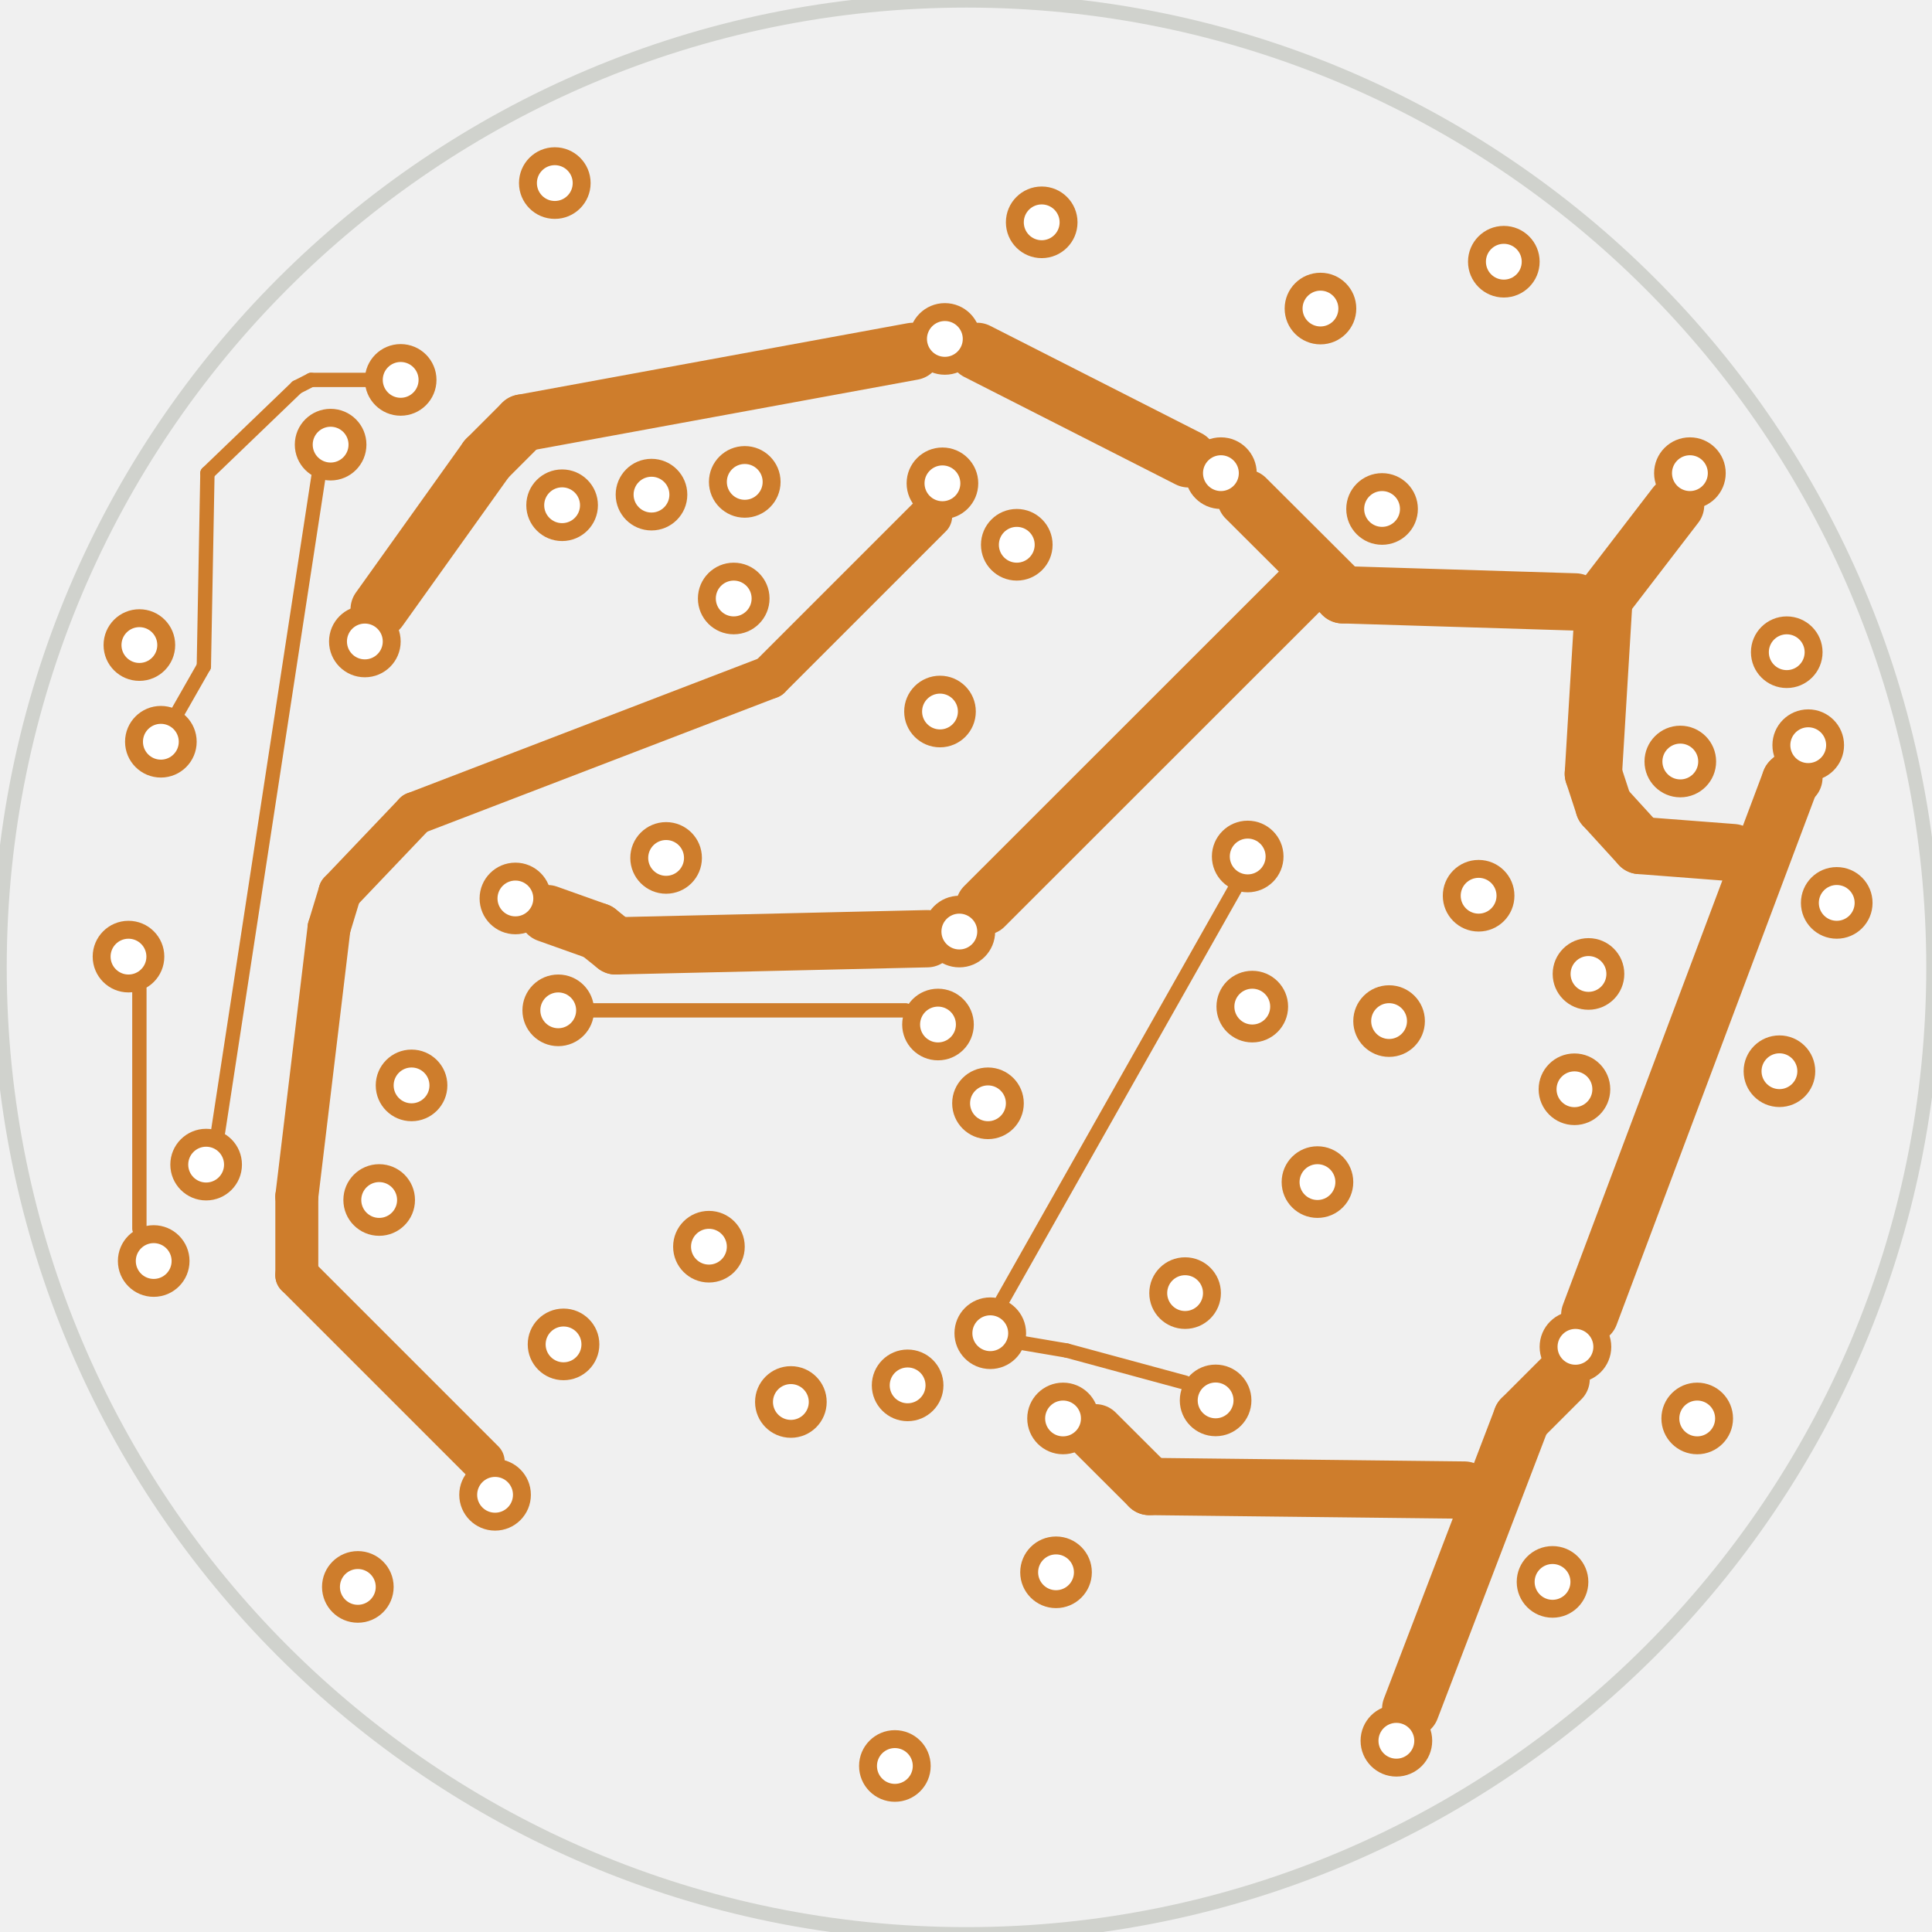
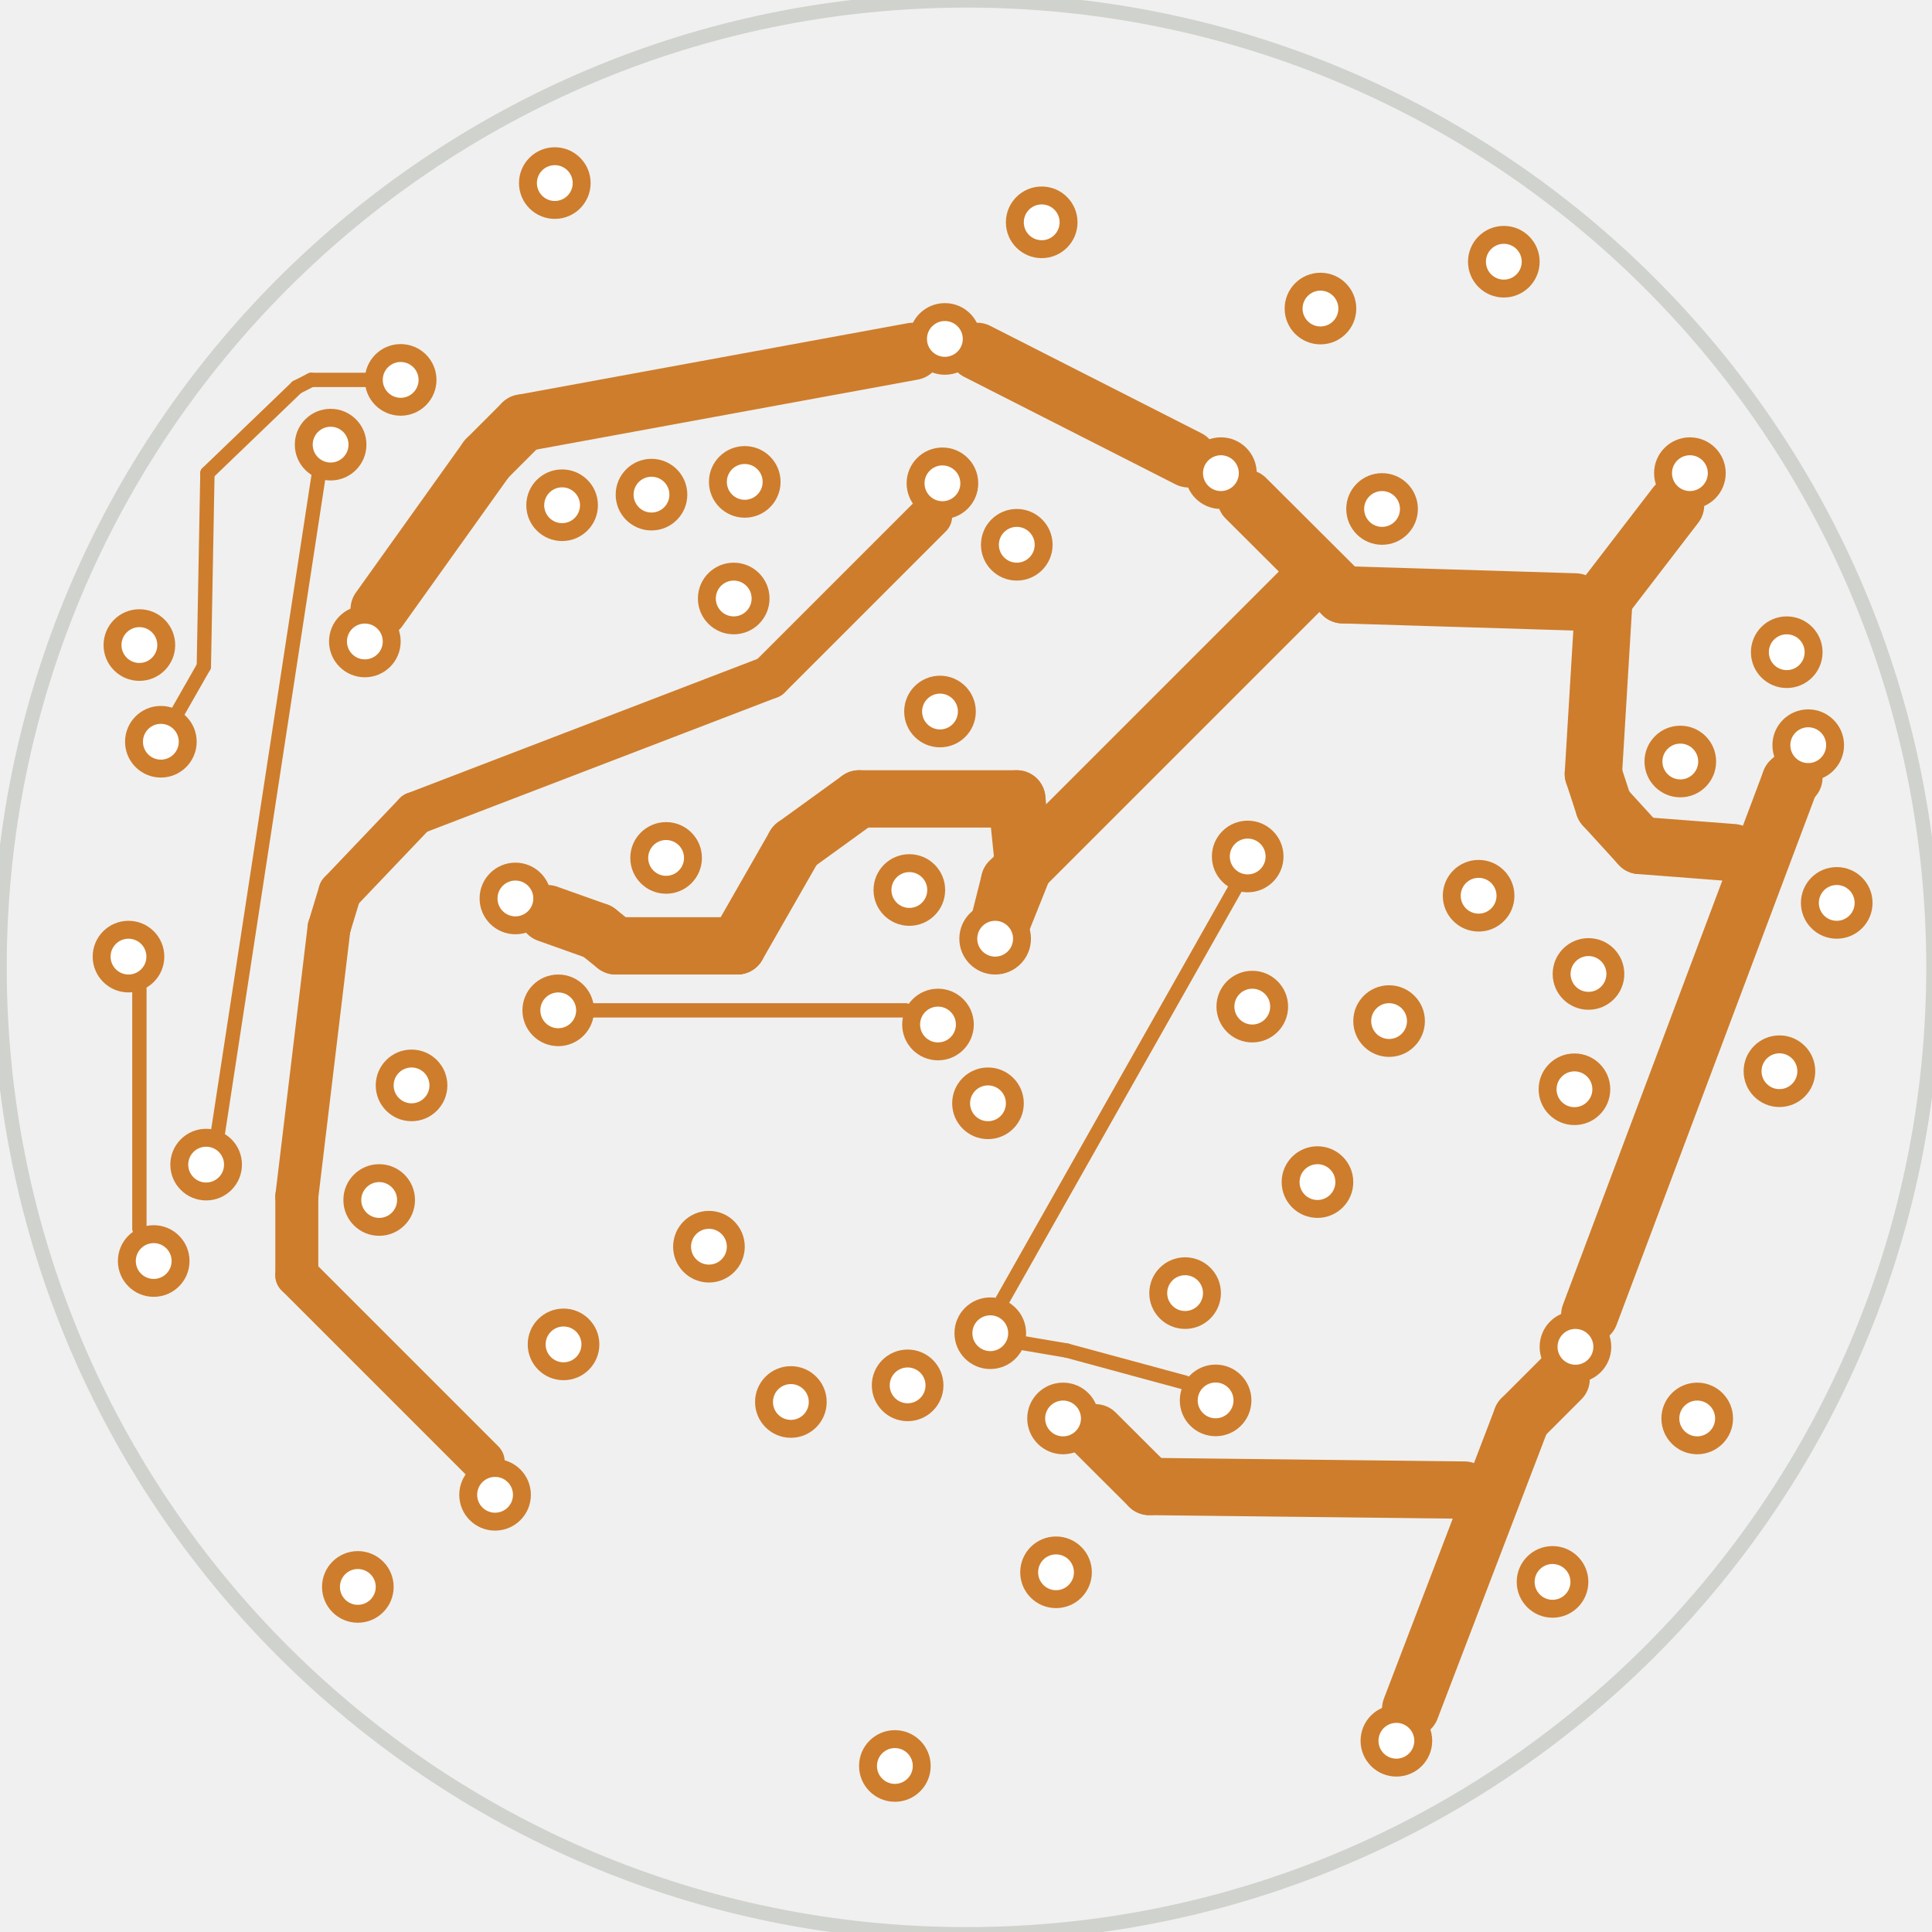
<svg xmlns="http://www.w3.org/2000/svg" version="1.1" width="13.487mm" height="13.487mm" viewBox="0 0 13.487 13.487">
  <g style="fill:#000000; fill-opacity:1;stroke:#000000; stroke-opacity:1; stroke-linecap:round; stroke-linejoin:round;" transform="translate(0 0) scale(1 1)">
</g>
  <g style="fill:#CE7D2C; fill-opacity:1; stroke:none;">
    <circle cx="9.197" cy="8.252" r="0.25" />
    <circle cx="4.65" cy="5.989" r="0.25" />
    <circle cx="8.742" cy="7.027" r="0.25" />
    <circle cx="6.562" cy="4.967" r="0.25" />
-     <circle cx="9.748" cy="12.152" r="0.25" />
-     <circle cx="8.523" cy="3.303" r="0.25" />
-     <circle cx="7.421" cy="9.902" r="0.25" />
-     <circle cx="3.598" cy="6.272" r="0.25" />
-     <circle cx="6.596" cy="2.366" r="0.25" />
-     <circle cx="10.998" cy="9.402" r="0.25" />
-     <circle cx="6.697" cy="6.503" r="0.25" />
-     <circle cx="2.547" cy="4.478" r="0.25" />
-     <circle cx="12.623" cy="5.202" r="0.25" />
-     <circle cx="11.797" cy="3.303" r="0.25" />
+     <circle cx="6.348" cy="6.213" r="0.25" />
    <circle cx="3.934" cy="9.385" r="0.25" />
    <circle cx="10.838" cy="11.043" r="0.25" />
    <circle cx="5.521" cy="9.787" r="0.25" />
    <circle cx="0.973" cy="4.503" r="0.25" />
    <circle cx="2.647" cy="8.377" r="0.25" />
    <circle cx="3.924" cy="3.527" r="0.25" />
    <circle cx="6.897" cy="7.702" r="0.25" />
    <circle cx="6.247" cy="12.328" r="0.25" />
    <circle cx="7.272" cy="1.552" r="0.25" />
    <circle cx="2.873" cy="7.577" r="0.25" />
    <circle cx="5.199" cy="3.364" r="0.25" />
    <circle cx="4.548" cy="3.453" r="0.25" />
    <circle cx="12.473" cy="4.553" r="0.25" />
    <circle cx="7.372" cy="10.976" r="0.25" />
    <circle cx="2.498" cy="11.078" r="0.25" />
    <circle cx="10.322" cy="6.253" r="0.25" />
    <circle cx="8.273" cy="9.027" r="0.25" />
    <circle cx="3.873" cy="1.278" r="0.25" />
    <circle cx="4.949" cy="8.703" r="0.25" />
    <circle cx="11.848" cy="9.902" r="0.25" />
    <circle cx="10.498" cy="1.827" r="0.25" />
    <circle cx="6.336" cy="9.671" r="0.25" />
+     <circle cx="9.748" cy="12.152" r="0.25" />
+     <circle cx="8.523" cy="3.303" r="0.25" />
+     <circle cx="7.421" cy="9.902" r="0.25" />
+     <circle cx="3.598" cy="6.272" r="0.25" />
+     <circle cx="6.596" cy="2.366" r="0.25" />
+     <circle cx="10.998" cy="9.402" r="0.25" />
+     <circle cx="6.947" cy="6.553" r="0.25" />
+     <circle cx="2.547" cy="4.478" r="0.25" />
+     <circle cx="12.623" cy="5.202" r="0.25" />
+     <circle cx="11.797" cy="3.303" r="0.25" />
    <circle cx="1.073" cy="8.803" r="0.25" />
    <circle cx="0.897" cy="6.678" r="0.25" />
    <circle cx="9.697" cy="7.128" r="0.25" />
    <circle cx="12.422" cy="7.478" r="0.25" />
    <circle cx="11.73" cy="5.316" r="0.25" />
    <circle cx="10.991" cy="7.604" r="0.25" />
    <circle cx="6.579" cy="3.374" r="0.25" />
    <circle cx="3.456" cy="10.435" r="0.25" />
    <circle cx="6.913" cy="9.307" r="0.25" />
    <circle cx="8.71" cy="5.979" r="0.25" />
    <circle cx="8.486" cy="9.776" r="0.25" />
    <circle cx="7.098" cy="3.803" r="0.25" />
    <circle cx="12.822" cy="6.303" r="0.25" />
    <circle cx="9.218" cy="2.154" r="0.25" />
    <circle cx="11.089" cy="6.799" r="0.25" />
    <circle cx="6.548" cy="7.152" r="0.25" />
    <circle cx="3.897" cy="7.053" r="0.25" />
    <circle cx="1.123" cy="5.178" r="0.25" />
    <circle cx="2.797" cy="2.652" r="0.25" />
    <circle cx="1.439" cy="8.13" r="0.25" />
    <circle cx="2.308" cy="3.104" r="0.25" />
    <circle cx="5.122" cy="4.178" r="0.25" />
    <circle cx="9.648" cy="3.553" r="0.25" />
  </g>
  <g style="fill:none;  stroke:#CE7D2C; stroke-width:0.4; stroke-opacity:1;  stroke-linecap:round; stroke-linejoin:round;">
    <path d="M11.197 5.628 L11.123 5.402 " />
+     <path d="M5.548 5.902 L5.997 5.577 " />
    <path d="M11.123 5.402 L11.197 4.178 " />
    <path d="M11.447 5.902 L11.197 5.628 " />
    <path d="M12.498 5.452 L12.523 5.428 " />
+     <path d="M5.997 5.577 L7.098 5.577 " />
    <path d="M3.647 2.953 L3.397 3.203 " />
    <path d="M3.397 3.203 L2.647 4.253 " />
    <path d="M9.848 11.928 L10.623 9.902 " />
    <path d="M10.998 4.202 L9.373 4.152 " />
-     <path d="M9.072 4.128 L6.872 6.327 " />
    <path d="M4.173 6.503 L3.822 6.378 " />
    <path d="M9.373 4.152 L8.697 3.478 " />
    <path d="M10.623 9.902 L10.898 9.627 " />
+     <path d="M7.147 6.053 L6.947 6.553 " />
    <path d="M10.223 10.402 L8.023 10.377 " />
-     <path d="M6.473 6.553 L4.298 6.603 " />
    <path d="M8.297 3.203 L6.822 2.453 " />
+     <path d="M9.072 4.128 L7.048 6.152 " />
    <path d="M6.372 2.453 L3.647 2.953 " />
+     <path d="M5.147 6.603 L5.548 5.902 " />
    <path d="M12.098 5.952 L11.447 5.902 " />
    <path d="M4.298 6.603 L4.173 6.503 " />
    <path d="M11.098 9.178 L12.498 5.452 " />
    <path d="M11.197 4.178 L11.697 3.527 " />
    <path d="M8.023 10.377 L7.647 10.002 " />
+     <path d="M4.298 6.603 L5.147 6.603 " />
+     <path d="M7.098 5.577 L7.147 6.053 " />
+     <path d="M7.048 6.152 L6.947 6.553 " />
  </g>
  <g style="fill:none;  stroke:#CE7D2C; stroke-width:0.1; stroke-opacity:1;  stroke-linecap:round; stroke-linejoin:round;">
    <path d="M0.973 8.578 L0.973 6.902 " />
  </g>
  <g style="fill:none;  stroke:#CE7D2C; stroke-width:0.3; stroke-opacity:1;  stroke-linecap:round; stroke-linejoin:round;">
    <path d="M2.072 8.352 L2.072 8.902 " />
    <path d="M2.072 8.902 L3.373 10.203 " />
    <path d="M2.897 5.678 L2.373 6.228 " />
    <path d="M5.372 4.728 L2.897 5.678 " />
    <path d="M6.497 3.603 L5.372 4.728 " />
    <path d="M2.297 6.478 L2.072 8.352 " />
    <path d="M2.373 6.228 L2.297 6.478 " />
  </g>
  <g style="fill:none;  stroke:#CE7D2C; stroke-width:0.1; stroke-opacity:1;  stroke-linecap:round; stroke-linejoin:round;">
    <path d="M8.623 6.202 L6.997 9.078 " />
    <path d="M7.447 9.428 L7.147 9.377 " />
    <path d="M8.273 9.652 L7.447 9.428 " />
    <path d="M3.897 7.053 L6.322 7.053 " />
    <path d="M1.448 3.303 L2.072 2.703 " />
    <path d="M1.423 4.652 L1.448 3.303 " />
    <path d="M2.172 2.652 L2.572 2.652 " />
    <path d="M1.123 5.178 L1.423 4.652 " />
    <path d="M2.072 2.703 L2.172 2.652 " />
    <path d="M2.223 3.328 L1.522 7.902 " />
  </g>
  <g style="fill:none;  stroke:#D0D2CD; stroke-width:0.1; stroke-opacity:1;  stroke-linecap:round; stroke-linejoin:round;">
    <circle cx="6.747" cy="6.753" r="6.75" />
  </g>
  <g style="fill:#FFFFFF; fill-opacity:1; stroke:none;">
    <circle cx="9.197" cy="8.252" r="0.125" />
    <circle cx="4.65" cy="5.989" r="0.125" />
    <circle cx="8.742" cy="7.027" r="0.125" />
    <circle cx="6.562" cy="4.967" r="0.125" />
-     <circle cx="9.748" cy="12.152" r="0.125" />
-     <circle cx="8.523" cy="3.303" r="0.125" />
-     <circle cx="7.421" cy="9.902" r="0.125" />
-     <circle cx="3.598" cy="6.272" r="0.125" />
-     <circle cx="6.596" cy="2.366" r="0.125" />
-     <circle cx="10.998" cy="9.402" r="0.125" />
-     <circle cx="6.697" cy="6.503" r="0.125" />
-     <circle cx="2.547" cy="4.478" r="0.125" />
-     <circle cx="12.623" cy="5.202" r="0.125" />
-     <circle cx="11.797" cy="3.303" r="0.125" />
+     <circle cx="6.348" cy="6.213" r="0.125" />
    <circle cx="3.934" cy="9.385" r="0.125" />
    <circle cx="10.838" cy="11.043" r="0.125" />
    <circle cx="5.521" cy="9.787" r="0.125" />
    <circle cx="0.973" cy="4.503" r="0.125" />
    <circle cx="2.647" cy="8.377" r="0.125" />
    <circle cx="3.924" cy="3.527" r="0.125" />
    <circle cx="6.897" cy="7.702" r="0.125" />
    <circle cx="6.247" cy="12.328" r="0.125" />
    <circle cx="7.272" cy="1.552" r="0.125" />
    <circle cx="2.873" cy="7.577" r="0.125" />
    <circle cx="5.199" cy="3.364" r="0.125" />
    <circle cx="4.548" cy="3.453" r="0.125" />
    <circle cx="12.473" cy="4.553" r="0.125" />
    <circle cx="7.372" cy="10.976" r="0.125" />
    <circle cx="2.498" cy="11.078" r="0.125" />
    <circle cx="10.322" cy="6.253" r="0.125" />
    <circle cx="8.273" cy="9.027" r="0.125" />
    <circle cx="3.873" cy="1.278" r="0.125" />
    <circle cx="4.949" cy="8.703" r="0.125" />
    <circle cx="11.848" cy="9.902" r="0.125" />
    <circle cx="10.498" cy="1.827" r="0.125" />
    <circle cx="6.336" cy="9.671" r="0.125" />
+     <circle cx="9.748" cy="12.152" r="0.125" />
+     <circle cx="8.523" cy="3.303" r="0.125" />
+     <circle cx="7.421" cy="9.902" r="0.125" />
+     <circle cx="3.598" cy="6.272" r="0.125" />
+     <circle cx="6.596" cy="2.366" r="0.125" />
+     <circle cx="10.998" cy="9.402" r="0.125" />
+     <circle cx="6.947" cy="6.553" r="0.125" />
+     <circle cx="2.547" cy="4.478" r="0.125" />
+     <circle cx="12.623" cy="5.202" r="0.125" />
+     <circle cx="11.797" cy="3.303" r="0.125" />
    <circle cx="1.073" cy="8.803" r="0.125" />
    <circle cx="0.897" cy="6.678" r="0.125" />
    <circle cx="9.697" cy="7.128" r="0.125" />
    <circle cx="12.422" cy="7.478" r="0.125" />
    <circle cx="11.73" cy="5.316" r="0.125" />
    <circle cx="10.991" cy="7.604" r="0.125" />
    <circle cx="6.579" cy="3.374" r="0.125" />
    <circle cx="3.456" cy="10.435" r="0.125" />
    <circle cx="6.913" cy="9.307" r="0.125" />
    <circle cx="8.71" cy="5.979" r="0.125" />
    <circle cx="8.486" cy="9.776" r="0.125" />
    <circle cx="7.098" cy="3.803" r="0.125" />
    <circle cx="12.822" cy="6.303" r="0.125" />
    <circle cx="9.218" cy="2.154" r="0.125" />
    <circle cx="11.089" cy="6.799" r="0.125" />
    <circle cx="6.548" cy="7.152" r="0.125" />
    <circle cx="3.897" cy="7.053" r="0.125" />
    <circle cx="1.123" cy="5.178" r="0.125" />
    <circle cx="2.797" cy="2.652" r="0.125" />
    <circle cx="1.439" cy="8.13" r="0.125" />
    <circle cx="2.308" cy="3.104" r="0.125" />
    <circle cx="5.122" cy="4.178" r="0.125" />
    <circle cx="9.648" cy="3.553" r="0.125" />
  </g>
</svg>
